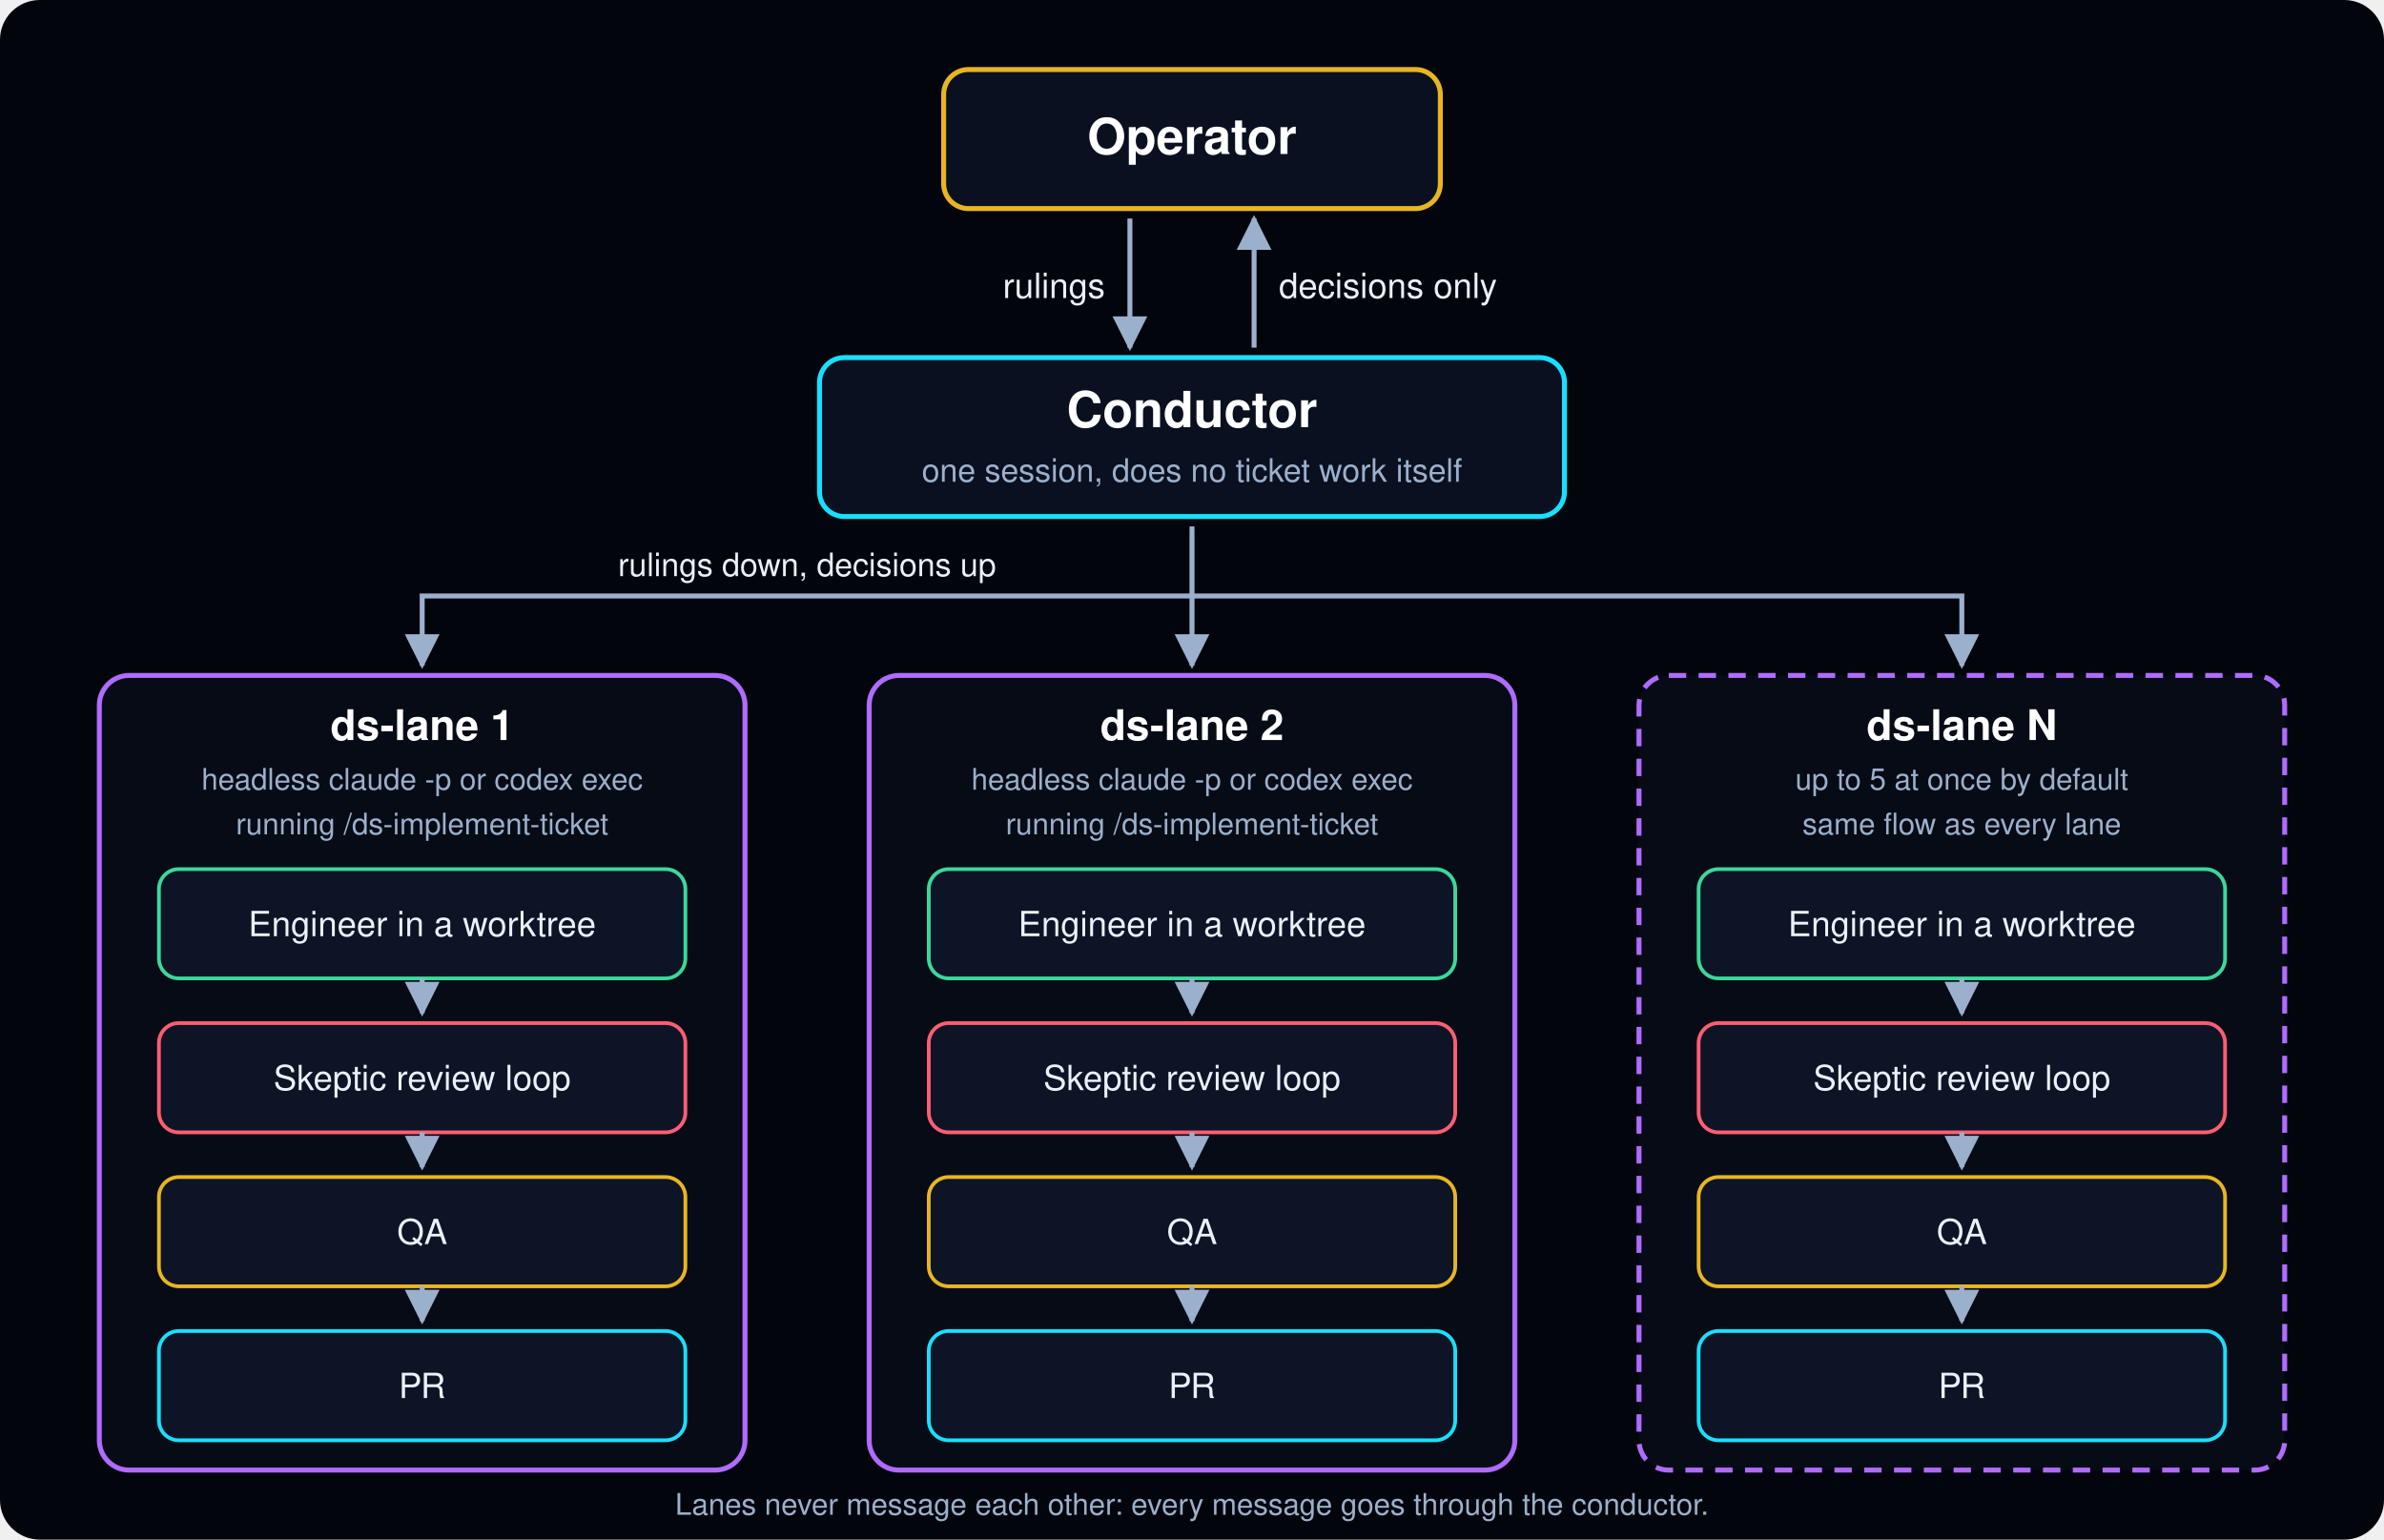
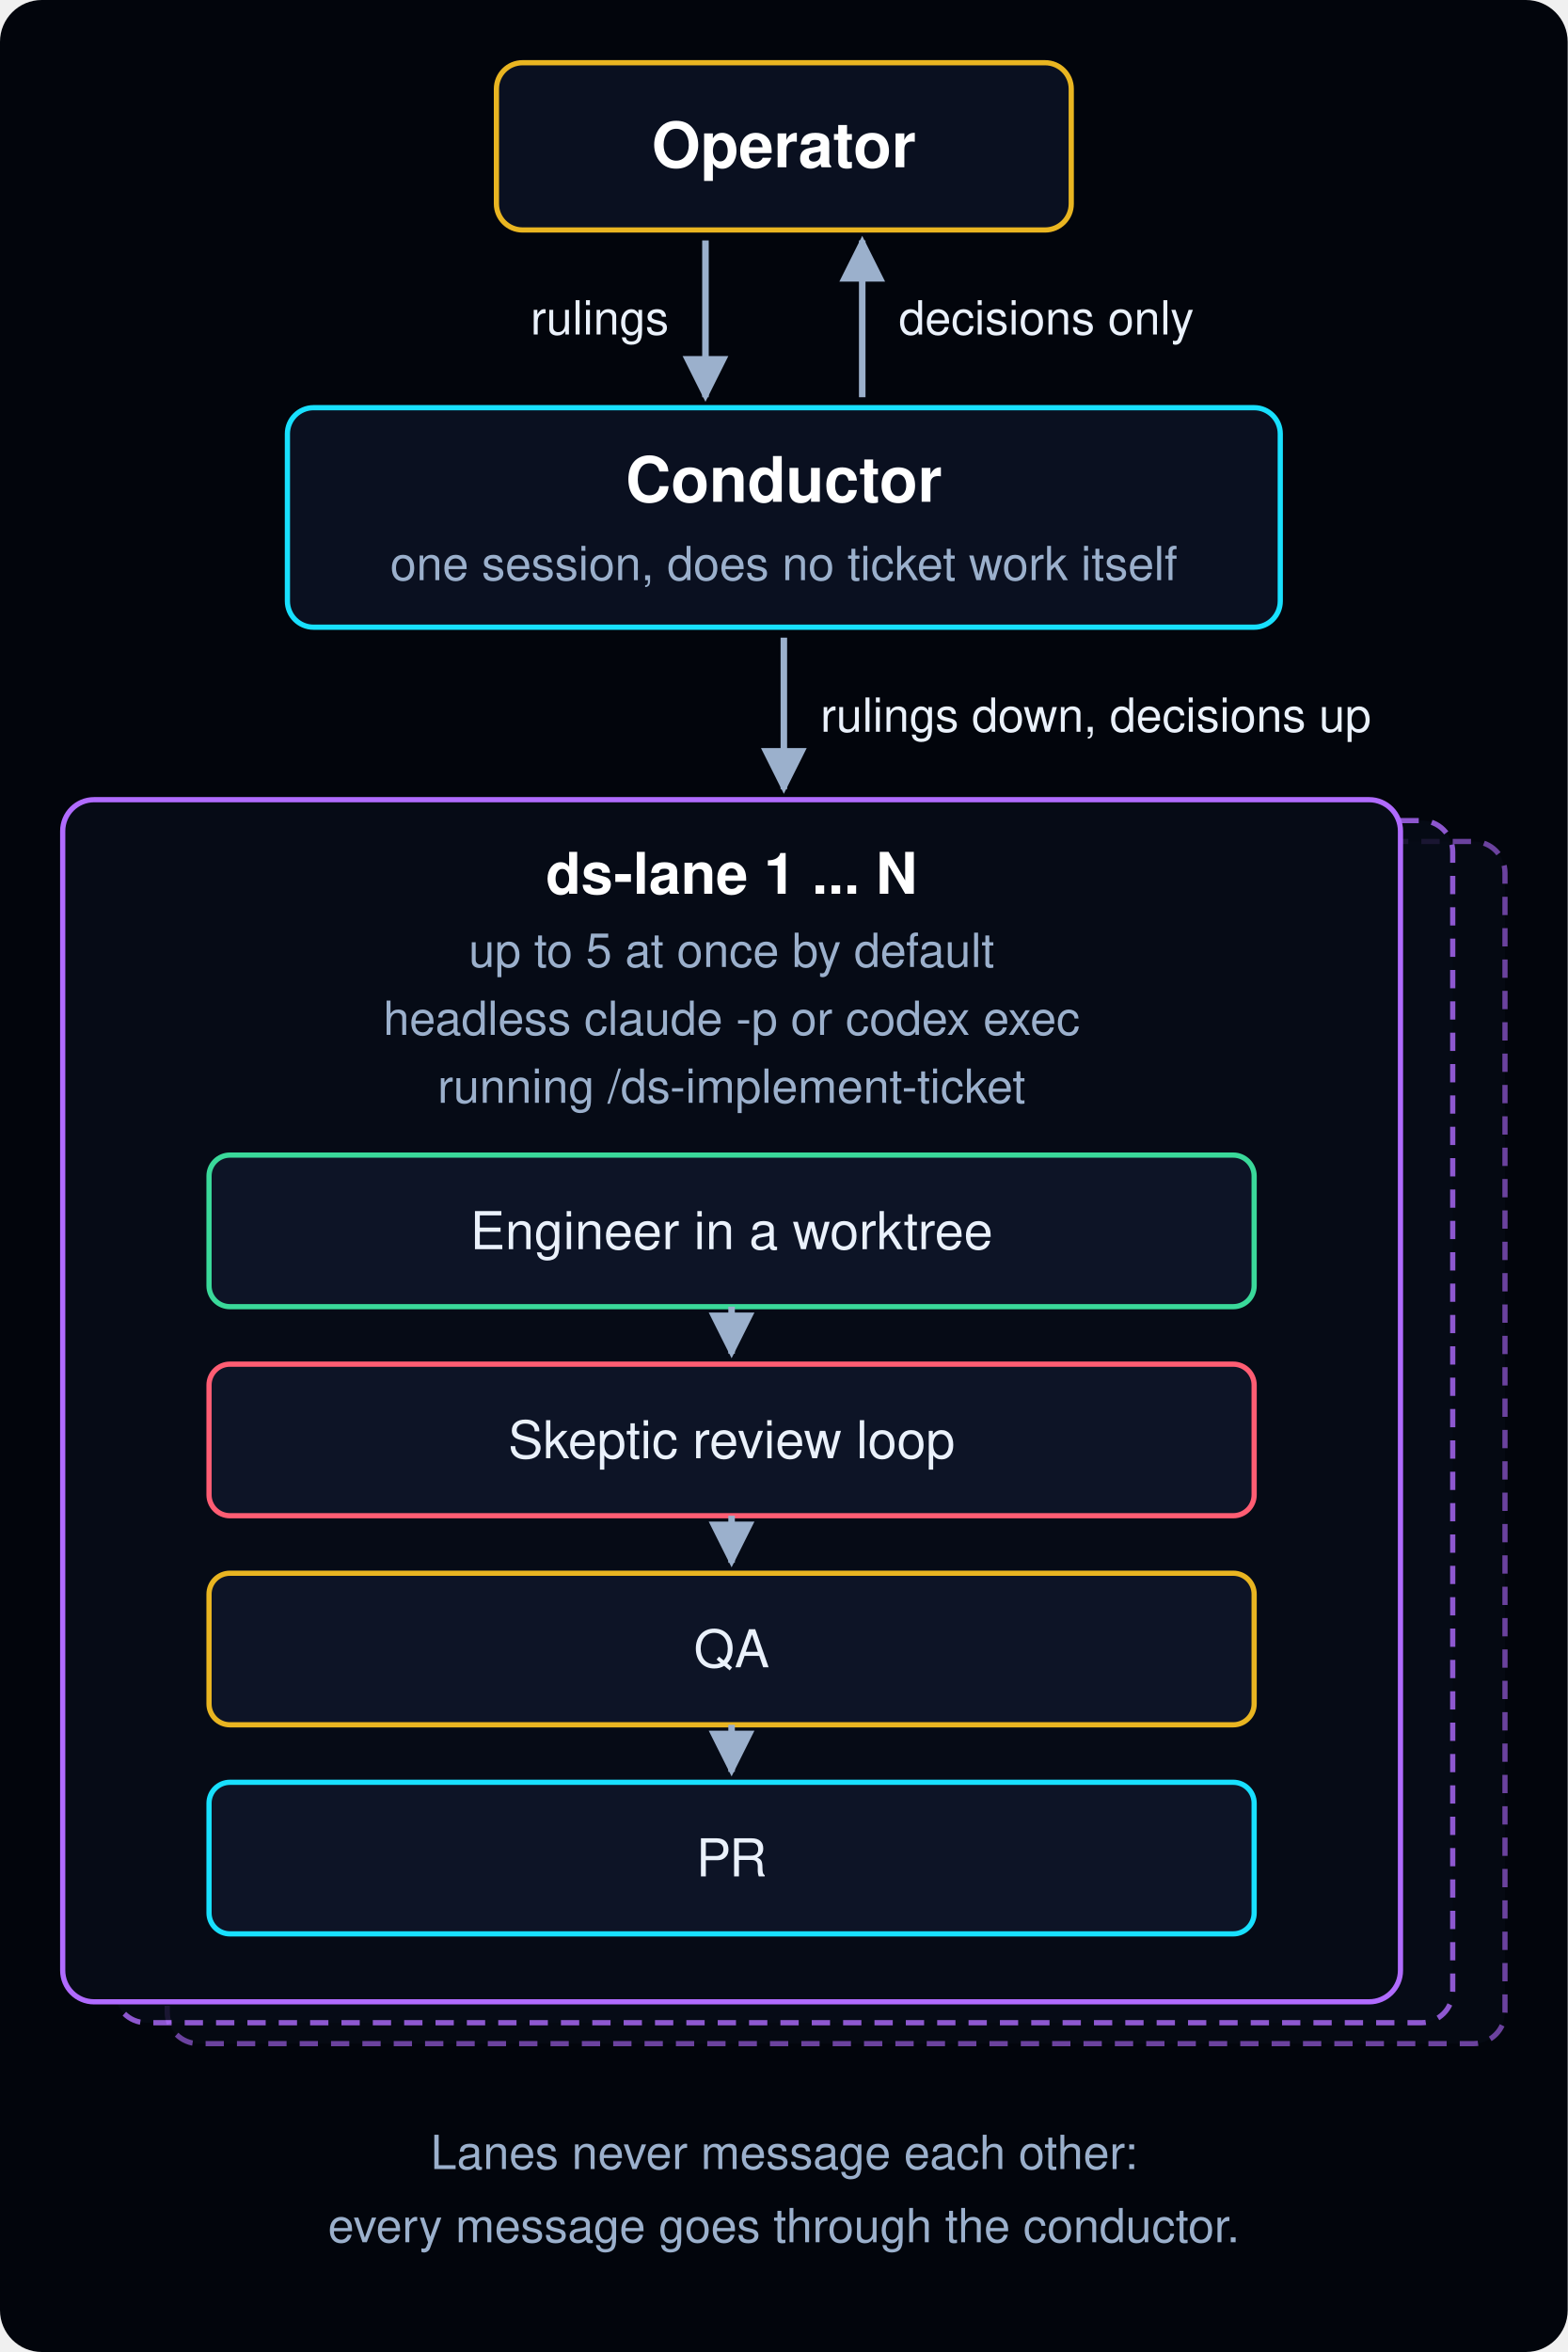
- <svg xmlns="http://www.w3.org/2000/svg" viewBox="0 0 960 620" width="960" height="620" role="img" aria-labelledby="t d">
+ <svg xmlns="http://www.w3.org/2000/svg" viewBox="0 0 600 900" width="600" height="900" role="img" aria-labelledby="t d">
  <defs>
    <marker id="ah" viewBox="0 0 10 10" refX="9" refY="5" markerWidth="7" markerHeight="7" orient="auto-start-reverse">
      <path d="M0,0 L10,5 L0,10 z" fill="#9bb0cc" />
    </marker>
  </defs>
-   <rect x="0" y="0" width="960" height="620" rx="16" fill="#02050C" />
+   <rect x="0" y="0" width="600" height="900" rx="16" fill="#02050C" />
  <g font-family="'Nunito Sans', Helvetica, Arial, sans-serif" text-anchor="middle">
-     <rect x="380" y="28" width="200" height="56" rx="10" fill="#0A1020" stroke="#E9B521" stroke-width="2" />
-     <text x="480" y="62" font-size="20" font-weight="700" fill="#ffffff">Operator</text>
-     <line x1="455" y1="88" x2="455" y2="140" stroke="#9bb0cc" stroke-width="2" marker-end="url(#ah)" />
-     <line x1="505" y1="140" x2="505" y2="88" stroke="#9bb0cc" stroke-width="2" marker-end="url(#ah)" />
-     <text x="445" y="120" font-size="14" fill="#eaf1fb" text-anchor="end">rulings</text>
-     <text x="515" y="120" font-size="14" fill="#eaf1fb" text-anchor="start">decisions only</text>
-     <rect x="330" y="144" width="300" height="64" rx="10" fill="#0A1020" stroke="#18E0FF" stroke-width="2" />
-     <text x="480" y="172" font-size="20" font-weight="700" fill="#ffffff">Conductor</text>
-     <text x="480" y="194" font-size="13" fill="#9bb0cc">one session, does no ticket work itself</text>
-     <path d="M480,212 L480,240 L170,240 L170,268" fill="none" stroke="#9bb0cc" stroke-width="2" marker-end="url(#ah)" />
-     <text x="325" y="232" font-size="13" fill="#eaf1fb">rulings down, decisions up</text>
-     <path d="M480,240 L480,268" fill="none" stroke="#9bb0cc" stroke-width="2" marker-end="url(#ah)" />
-     <path d="M480,240 L790,240 L790,268" fill="none" stroke="#9bb0cc" stroke-width="2" marker-end="url(#ah)" />
-     <g>
-       <rect x="40" y="272" width="260" height="320" rx="12" fill="#060B16" stroke="#b06bff" stroke-width="2" />
-       <text x="170" y="298" font-size="17" font-weight="700" fill="#ffffff">ds-lane 1</text>
-       <text x="170" y="318" font-size="12" fill="#9bb0cc">headless claude -p or codex exec</text>
-       <text x="170" y="336" font-size="12" fill="#9bb0cc">running /ds-implement-ticket</text>
-       <rect x="64" y="350" width="212" height="44" rx="8" fill="#0D1426" stroke="#3ad99a" stroke-width="1.5" />
-       <text x="170" y="377" font-size="14" fill="#eaf1fb">Engineer in a worktree</text>
-       <line x1="170" y1="394" x2="170" y2="408" stroke="#9bb0cc" stroke-width="2" marker-end="url(#ah)" />
-       <rect x="64" y="412" width="212" height="44" rx="8" fill="#0D1426" stroke="#ff5d73" stroke-width="1.5" />
-       <text x="170" y="439" font-size="14" fill="#eaf1fb">Skeptic review loop</text>
-       <line x1="170" y1="456" x2="170" y2="470" stroke="#9bb0cc" stroke-width="2" marker-end="url(#ah)" />
-       <rect x="64" y="474" width="212" height="44" rx="8" fill="#0D1426" stroke="#E9B521" stroke-width="1.5" />
-       <text x="170" y="501" font-size="14" fill="#eaf1fb">QA</text>
-       <line x1="170" y1="518" x2="170" y2="532" stroke="#9bb0cc" stroke-width="2" marker-end="url(#ah)" />
-       <rect x="64" y="536" width="212" height="44" rx="8" fill="#0D1426" stroke="#18E0FF" stroke-width="1.5" />
-       <text x="170" y="563" font-size="14" fill="#eaf1fb">PR</text>
-     </g>
-     <g>
-       <rect x="350" y="272" width="260" height="320" rx="12" fill="#060B16" stroke="#b06bff" stroke-width="2" />
-       <text x="480" y="298" font-size="17" font-weight="700" fill="#ffffff">ds-lane 2</text>
-       <text x="480" y="318" font-size="12" fill="#9bb0cc">headless claude -p or codex exec</text>
-       <text x="480" y="336" font-size="12" fill="#9bb0cc">running /ds-implement-ticket</text>
-       <rect x="374" y="350" width="212" height="44" rx="8" fill="#0D1426" stroke="#3ad99a" stroke-width="1.5" />
-       <text x="480" y="377" font-size="14" fill="#eaf1fb">Engineer in a worktree</text>
-       <line x1="480" y1="394" x2="480" y2="408" stroke="#9bb0cc" stroke-width="2" marker-end="url(#ah)" />
-       <rect x="374" y="412" width="212" height="44" rx="8" fill="#0D1426" stroke="#ff5d73" stroke-width="1.5" />
-       <text x="480" y="439" font-size="14" fill="#eaf1fb">Skeptic review loop</text>
-       <line x1="480" y1="456" x2="480" y2="470" stroke="#9bb0cc" stroke-width="2" marker-end="url(#ah)" />
-       <rect x="374" y="474" width="212" height="44" rx="8" fill="#0D1426" stroke="#E9B521" stroke-width="1.5" />
-       <text x="480" y="501" font-size="14" fill="#eaf1fb">QA</text>
-       <line x1="480" y1="518" x2="480" y2="532" stroke="#9bb0cc" stroke-width="2" marker-end="url(#ah)" />
-       <rect x="374" y="536" width="212" height="44" rx="8" fill="#0D1426" stroke="#18E0FF" stroke-width="1.5" />
-       <text x="480" y="563" font-size="14" fill="#eaf1fb">PR</text>
-     </g>
-     <g>
-       <rect x="660" y="272" width="260" height="320" rx="12" fill="#060B16" stroke="#b06bff" stroke-width="2" stroke-dasharray="7 5" />
-       <text x="790" y="298" font-size="17" font-weight="700" fill="#ffffff">ds-lane N</text>
-       <text x="790" y="318" font-size="12" fill="#9bb0cc">up to 5 at once by default</text>
-       <text x="790" y="336" font-size="12" fill="#9bb0cc">same flow as every lane</text>
-       <rect x="684" y="350" width="212" height="44" rx="8" fill="#0D1426" stroke="#3ad99a" stroke-width="1.5" />
-       <text x="790" y="377" font-size="14" fill="#eaf1fb">Engineer in a worktree</text>
-       <line x1="790" y1="394" x2="790" y2="408" stroke="#9bb0cc" stroke-width="2" marker-end="url(#ah)" />
-       <rect x="684" y="412" width="212" height="44" rx="8" fill="#0D1426" stroke="#ff5d73" stroke-width="1.5" />
-       <text x="790" y="439" font-size="14" fill="#eaf1fb">Skeptic review loop</text>
-       <line x1="790" y1="456" x2="790" y2="470" stroke="#9bb0cc" stroke-width="2" marker-end="url(#ah)" />
-       <rect x="684" y="474" width="212" height="44" rx="8" fill="#0D1426" stroke="#E9B521" stroke-width="1.5" />
-       <text x="790" y="501" font-size="14" fill="#eaf1fb">QA</text>
-       <line x1="790" y1="518" x2="790" y2="532" stroke="#9bb0cc" stroke-width="2" marker-end="url(#ah)" />
-       <rect x="684" y="536" width="212" height="44" rx="8" fill="#0D1426" stroke="#18E0FF" stroke-width="1.5" />
-       <text x="790" y="563" font-size="14" fill="#eaf1fb">PR</text>
-     </g>
-     <text x="480" y="610" font-size="12" fill="#9bb0cc">Lanes never message each other: every message goes through the conductor.</text>
+     <rect x="190" y="24" width="220" height="64" rx="10" fill="#0A1020" stroke="#E9B521" stroke-width="2" />
+     <text x="300" y="64" font-size="24" font-weight="700" fill="#ffffff">Operator</text>
+     <line x1="270" y1="92" x2="270" y2="152" stroke="#9bb0cc" stroke-width="2.5" marker-end="url(#ah)" />
+     <line x1="330" y1="152" x2="330" y2="92" stroke="#9bb0cc" stroke-width="2.5" marker-end="url(#ah)" />
+     <text x="256" y="128" font-size="18" fill="#eaf1fb" text-anchor="end">rulings</text>
+     <text x="344" y="128" font-size="18" fill="#eaf1fb" text-anchor="start">decisions only</text>
+     <rect x="110" y="156" width="380" height="84" rx="10" fill="#0A1020" stroke="#18E0FF" stroke-width="2" />
+     <text x="300" y="192" font-size="24" font-weight="700" fill="#ffffff">Conductor</text>
+     <text x="300" y="222" font-size="18" fill="#9bb0cc">one session, does no ticket work itself</text>
+     <line x1="300" y1="244" x2="300" y2="302" stroke="#9bb0cc" stroke-width="2.5" marker-end="url(#ah)" />
+     <text x="314" y="280" font-size="18" fill="#eaf1fb" text-anchor="start">rulings down, decisions up</text>
+     <rect x="64" y="322" width="512" height="460" rx="12" fill="#060B16" stroke="#b06bff" stroke-width="2" stroke-dasharray="7 5" opacity="0.6" />
+     <rect x="44" y="314" width="512" height="460" rx="12" fill="#060B16" stroke="#b06bff" stroke-width="2" stroke-dasharray="7 5" opacity="0.8" />
+     <rect x="24" y="306" width="512" height="460" rx="12" fill="#060B16" stroke="#b06bff" stroke-width="2" />
+     <text x="280" y="342" font-size="22" font-weight="700" fill="#ffffff">ds-lane 1 ... N</text>
+     <text x="280" y="370" font-size="18" fill="#9bb0cc">up to 5 at once by default</text>
+     <text x="280" y="396" font-size="18" fill="#9bb0cc">headless claude -p or codex exec</text>
+     <text x="280" y="422" font-size="18" fill="#9bb0cc">running /ds-implement-ticket</text>
+     <rect x="80" y="442" width="400" height="58" rx="8" fill="#0D1426" stroke="#3ad99a" stroke-width="2" />
+     <text x="280" y="478" font-size="20" fill="#eaf1fb">Engineer in a worktree</text>
+     <line x1="280" y1="500" x2="280" y2="518" stroke="#9bb0cc" stroke-width="2.5" marker-end="url(#ah)" />
+     <rect x="80" y="522" width="400" height="58" rx="8" fill="#0D1426" stroke="#ff5d73" stroke-width="2" />
+     <text x="280" y="558" font-size="20" fill="#eaf1fb">Skeptic review loop</text>
+     <line x1="280" y1="580" x2="280" y2="598" stroke="#9bb0cc" stroke-width="2.5" marker-end="url(#ah)" />
+     <rect x="80" y="602" width="400" height="58" rx="8" fill="#0D1426" stroke="#E9B521" stroke-width="2" />
+     <text x="280" y="638" font-size="20" fill="#eaf1fb">QA</text>
+     <line x1="280" y1="660" x2="280" y2="678" stroke="#9bb0cc" stroke-width="2.5" marker-end="url(#ah)" />
+     <rect x="80" y="682" width="400" height="58" rx="8" fill="#0D1426" stroke="#18E0FF" stroke-width="2" />
+     <text x="280" y="718" font-size="20" fill="#eaf1fb">PR</text>
+     <text x="300" y="830" font-size="18" fill="#9bb0cc">Lanes never message each other:</text>
+     <text x="300" y="858" font-size="18" fill="#9bb0cc">every message goes through the conductor.</text>
  </g>
</svg>
